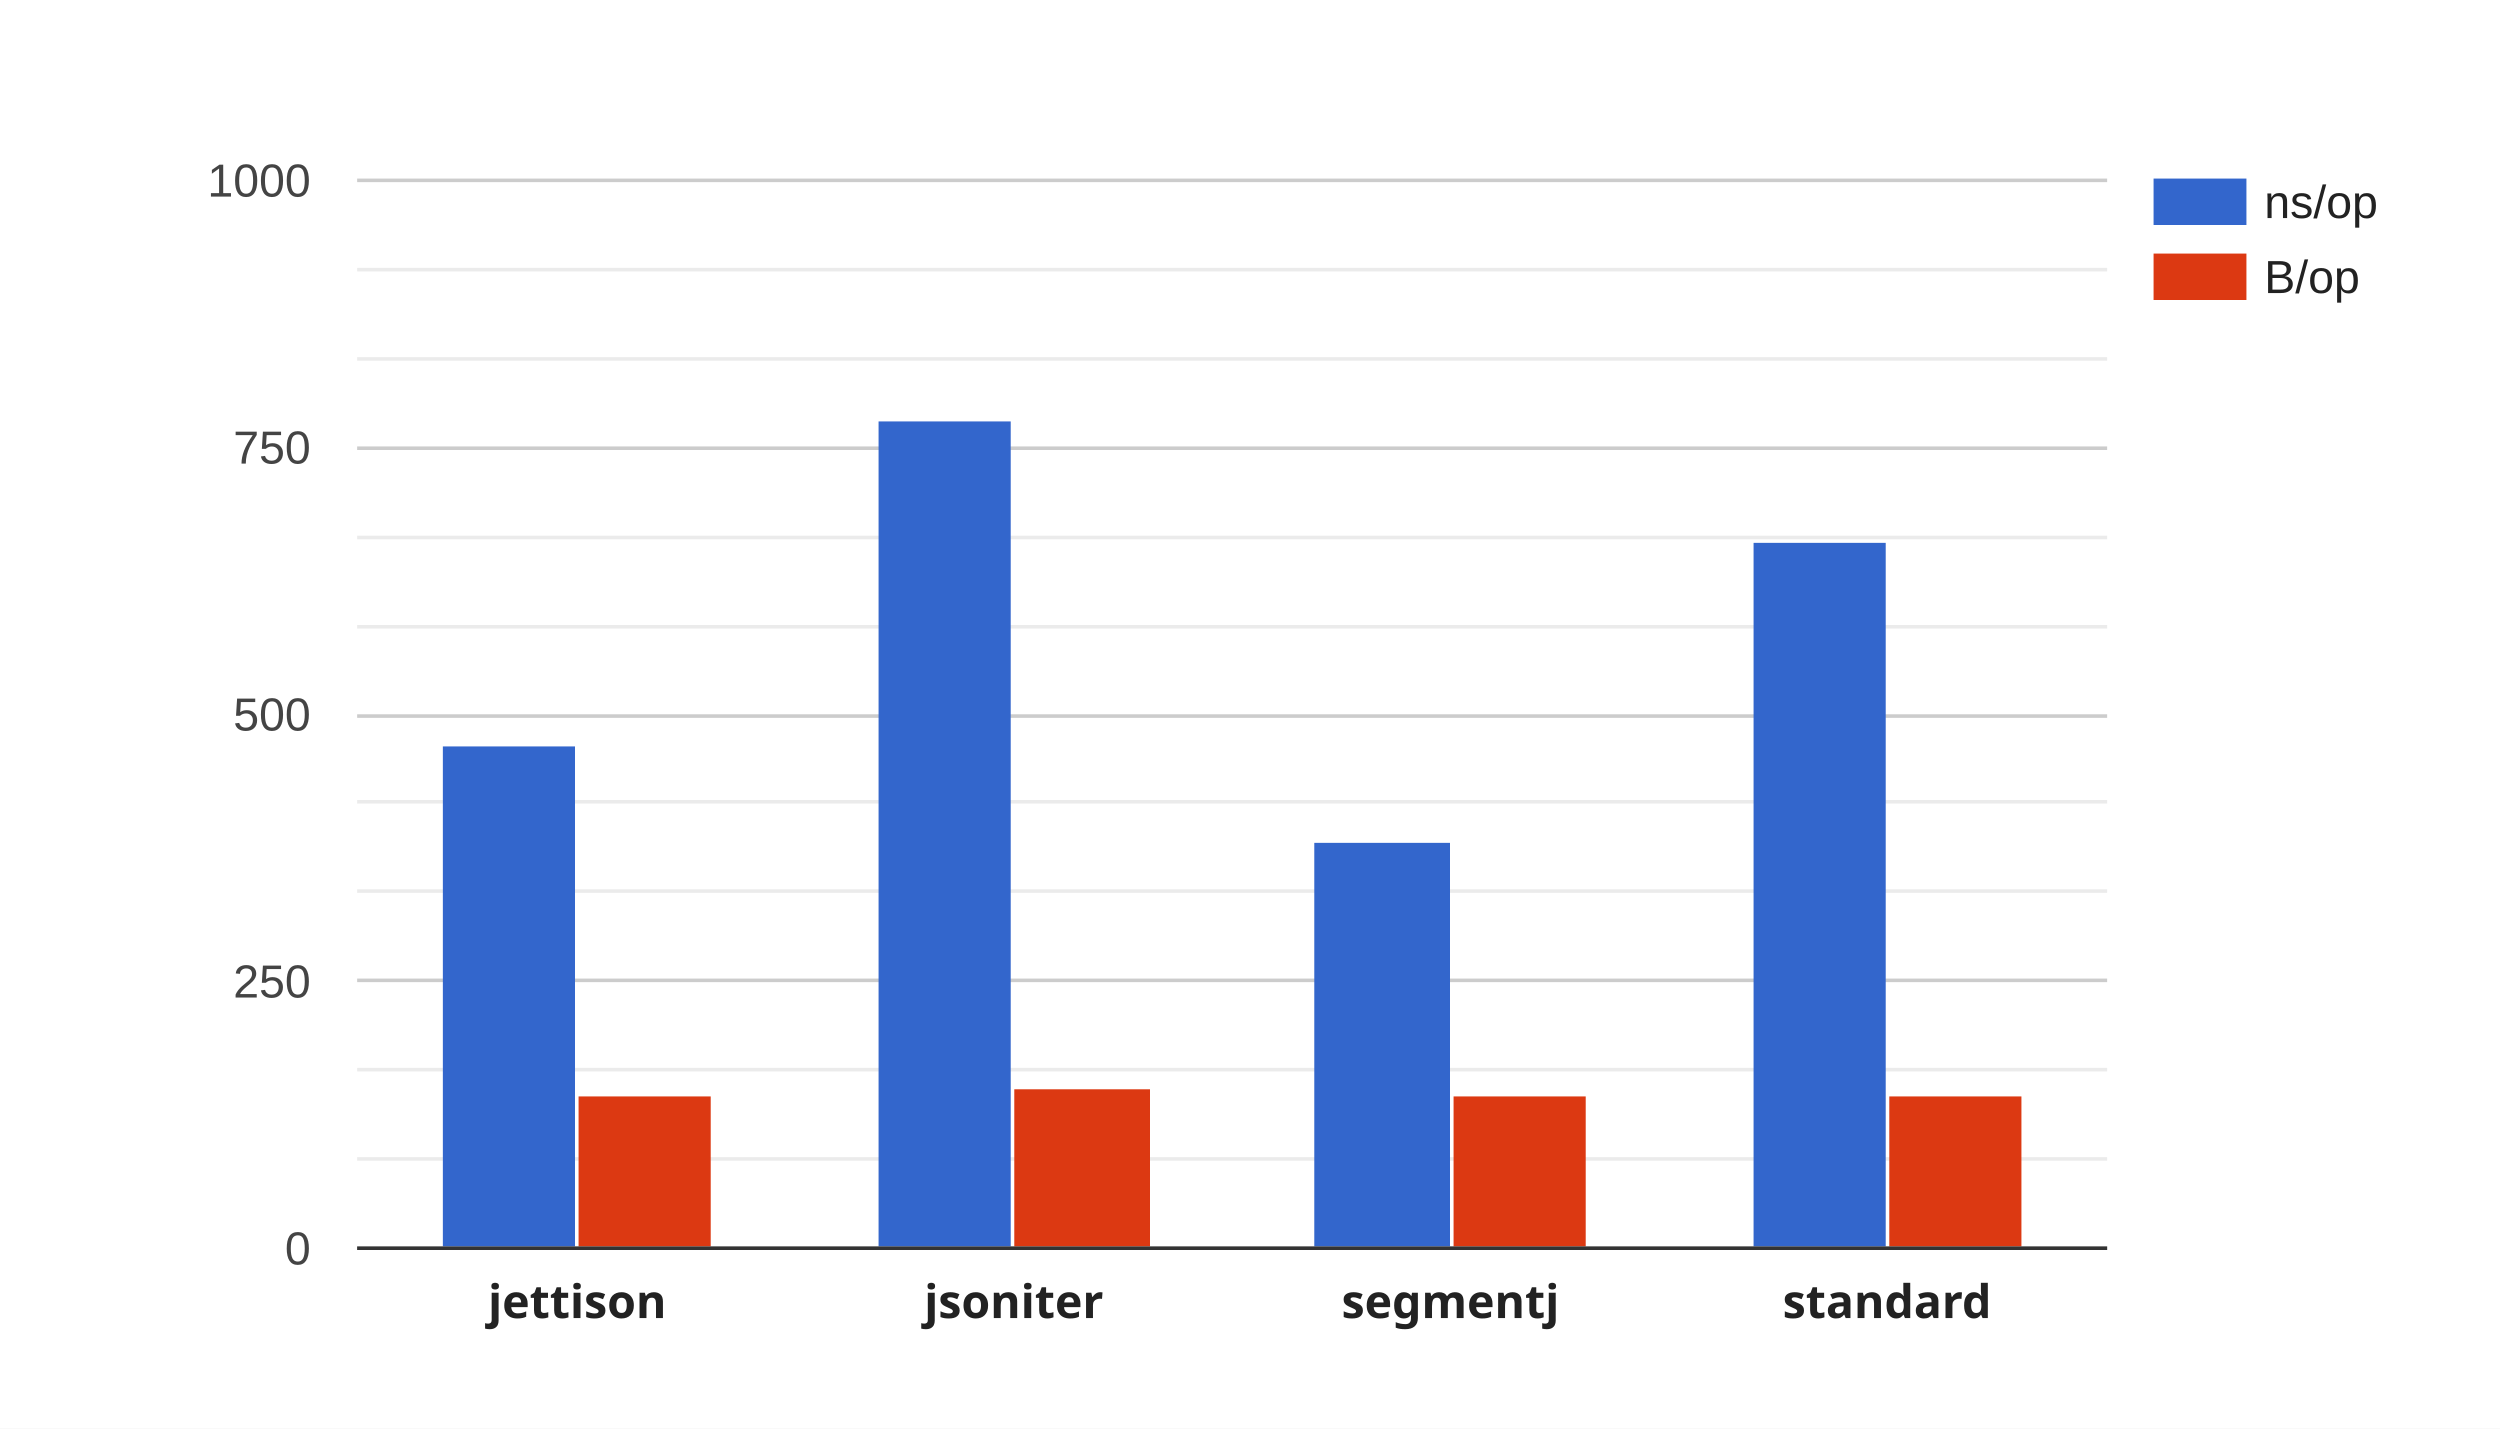
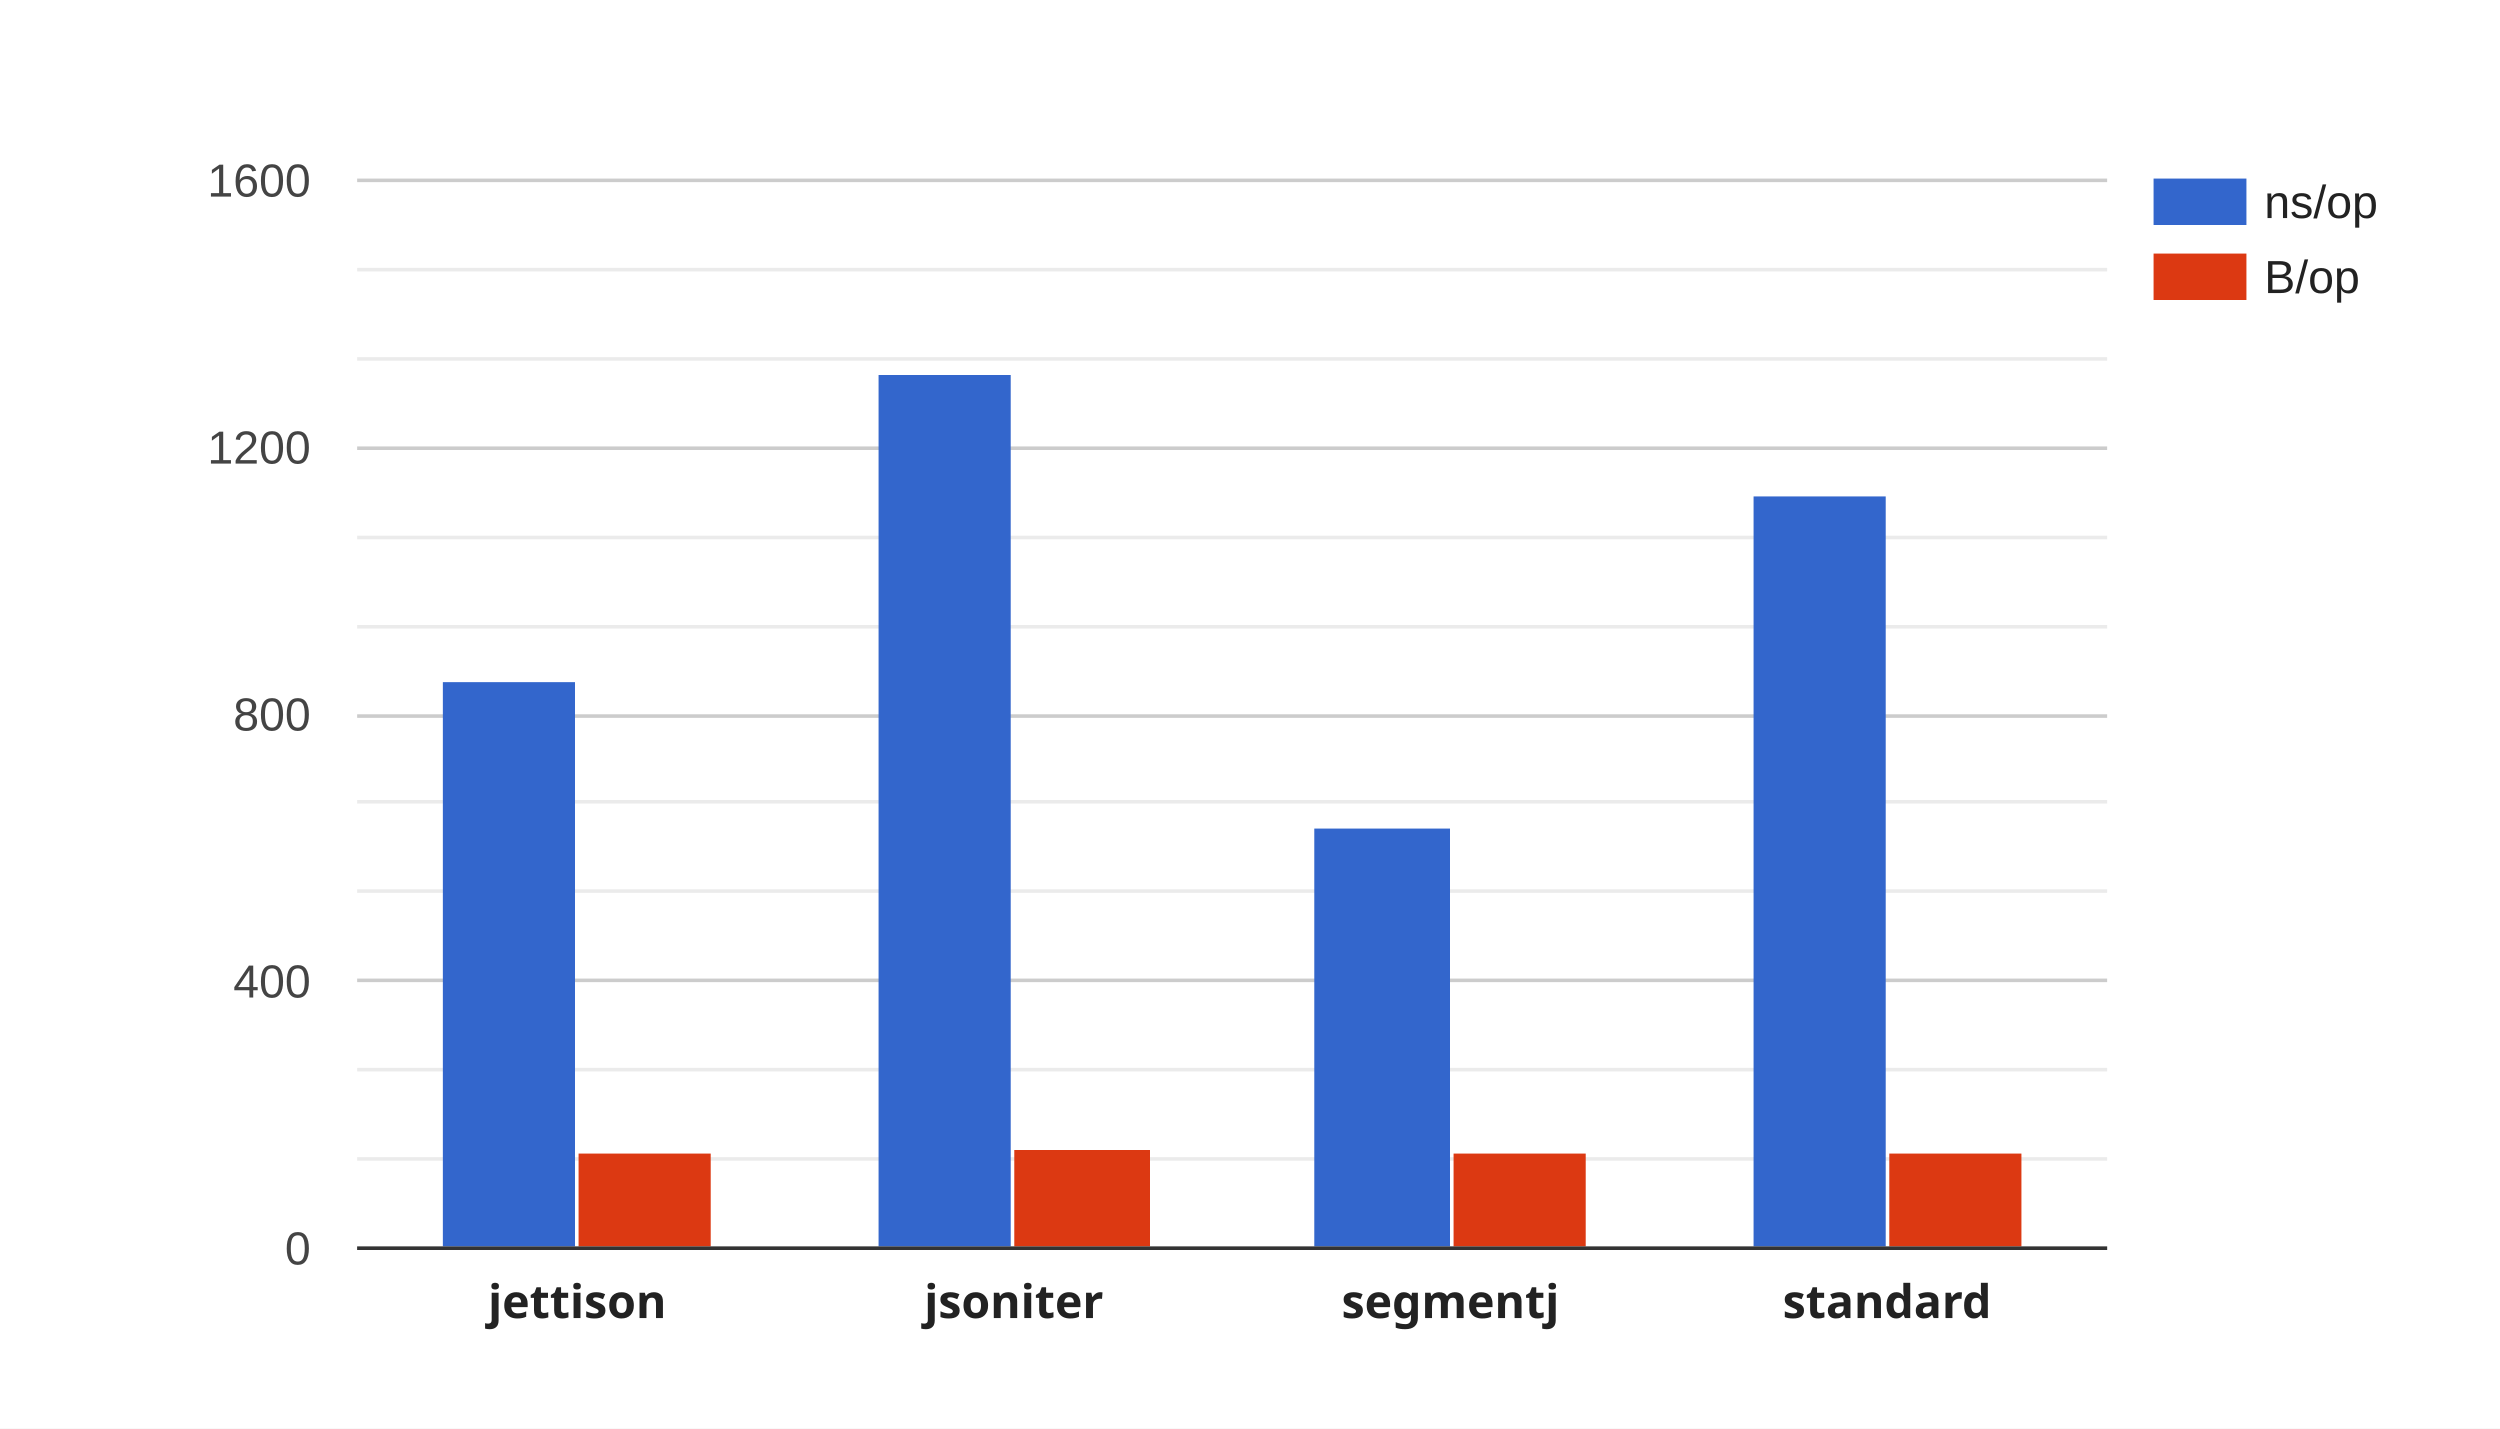
<svg xmlns="http://www.w3.org/2000/svg" width="700" height="400">
  <path fill="#fff" d="M0 0h700v400H0z" />
  <path fill="none" d="M603 50h84v34h-84z" />
  <path fill="none" d="M603 50h84v13h-84z" />
  <text x="634" y="61.05" fill="#222" stroke-width="0" font-family="Arial" font-size="13">ns/op</text>
  <path fill="#36c" d="M603 50h26v13h-26z" />
  <g>
    <path fill="none" d="M603 71h84v13h-84z" />
    <text x="634" y="82.05" fill="#222" stroke-width="0" font-family="Arial" font-size="13">B/op</text>
    <path fill="#dc3912" d="M603 71h26v13h-26z" />
  </g>
  <g>
    <path fill="none" d="M100 50h490v300H100z" />
    <g>
      <path fill="#ccc" d="M100 349h490v1H100zM100 274h490v1H100zM100 200h490v1H100zM100 125h490v1H100zM100 50h490v1H100z" />
      <path fill="#ebebeb" d="M100 324h490v1H100zM100 299h490v1H100zM100 249h490v1H100zM100 224h490v1H100zM100 175h490v1H100zM100 150h490v1H100zM100 100h490v1H100zM100 75h490v1H100z" />
      <g>
-         <path fill="#36c" d="M124 209h37v140h-37zM246 118h37v231h-37zM368 236h38v113h-38zM491 152h37v197h-37z" />
-         <path fill="#dc3912" d="M162 307h37v42h-37zM284 305h38v44h-38zM407 307h37v42h-37zM529 307h37v42h-37z" />
+         <path fill="#36c" d="M124 191h37v158h-37zM246 105h37v244h-37zM368 232h38v117h-38zM491 139h37v210h-37z" />
+         <path fill="#dc3912" d="M162 323h37v26h-37zM284 322h38v27h-38zM407 323h37v26h-37zM529 323h37v26h-37z" />
      </g>
      <g>
        <path fill="#333" d="M100 349h490v1H100z" />
      </g>
    </g>
    <text x="161.625" y="369.05" fill="#222" stroke-width="0" font-family="Input" font-size="13" font-weight="bold" text-anchor="middle">jettison</text>
    <text x="283.875" y="369.05" fill="#222" stroke-width="0" font-family="Input" font-size="13" font-weight="bold" text-anchor="middle">jsoniter</text>
    <text x="406.125" y="369.05" fill="#222" stroke-width="0" font-family="Input" font-size="13" font-weight="bold" text-anchor="middle">segmentj</text>
    <text x="528.375" y="369.05" fill="#222" stroke-width="0" font-family="Input" font-size="13" font-weight="bold" text-anchor="middle">standard</text>
    <text x="87" y="354.05" fill="#444" stroke-width="0" font-family="Arial" font-size="13" text-anchor="end">0</text>
-     <text x="87" y="279.3" fill="#444" stroke-width="0" font-family="Arial" font-size="13" text-anchor="end">250</text>
-     <text x="87" y="204.55" fill="#444" stroke-width="0" font-family="Arial" font-size="13" text-anchor="end">500</text>
-     <text x="87" y="129.8" fill="#444" stroke-width="0" font-family="Arial" font-size="13" text-anchor="end">750</text>
-     <text x="87" y="55.05" fill="#444" stroke-width="0" font-family="Arial" font-size="13" text-anchor="end">1000</text>
+     <text x="87" y="279.3" fill="#444" stroke-width="0" font-family="Arial" font-size="13" text-anchor="end">400</text>
+     <text x="87" y="204.55" fill="#444" stroke-width="0" font-family="Arial" font-size="13" text-anchor="end">800</text>
+     <text x="87" y="129.8" fill="#444" stroke-width="0" font-family="Arial" font-size="13" text-anchor="end">1200</text>
+     <text x="87" y="55.05" fill="#444" stroke-width="0" font-family="Arial" font-size="13" text-anchor="end">1600</text>
  </g>
</svg>
